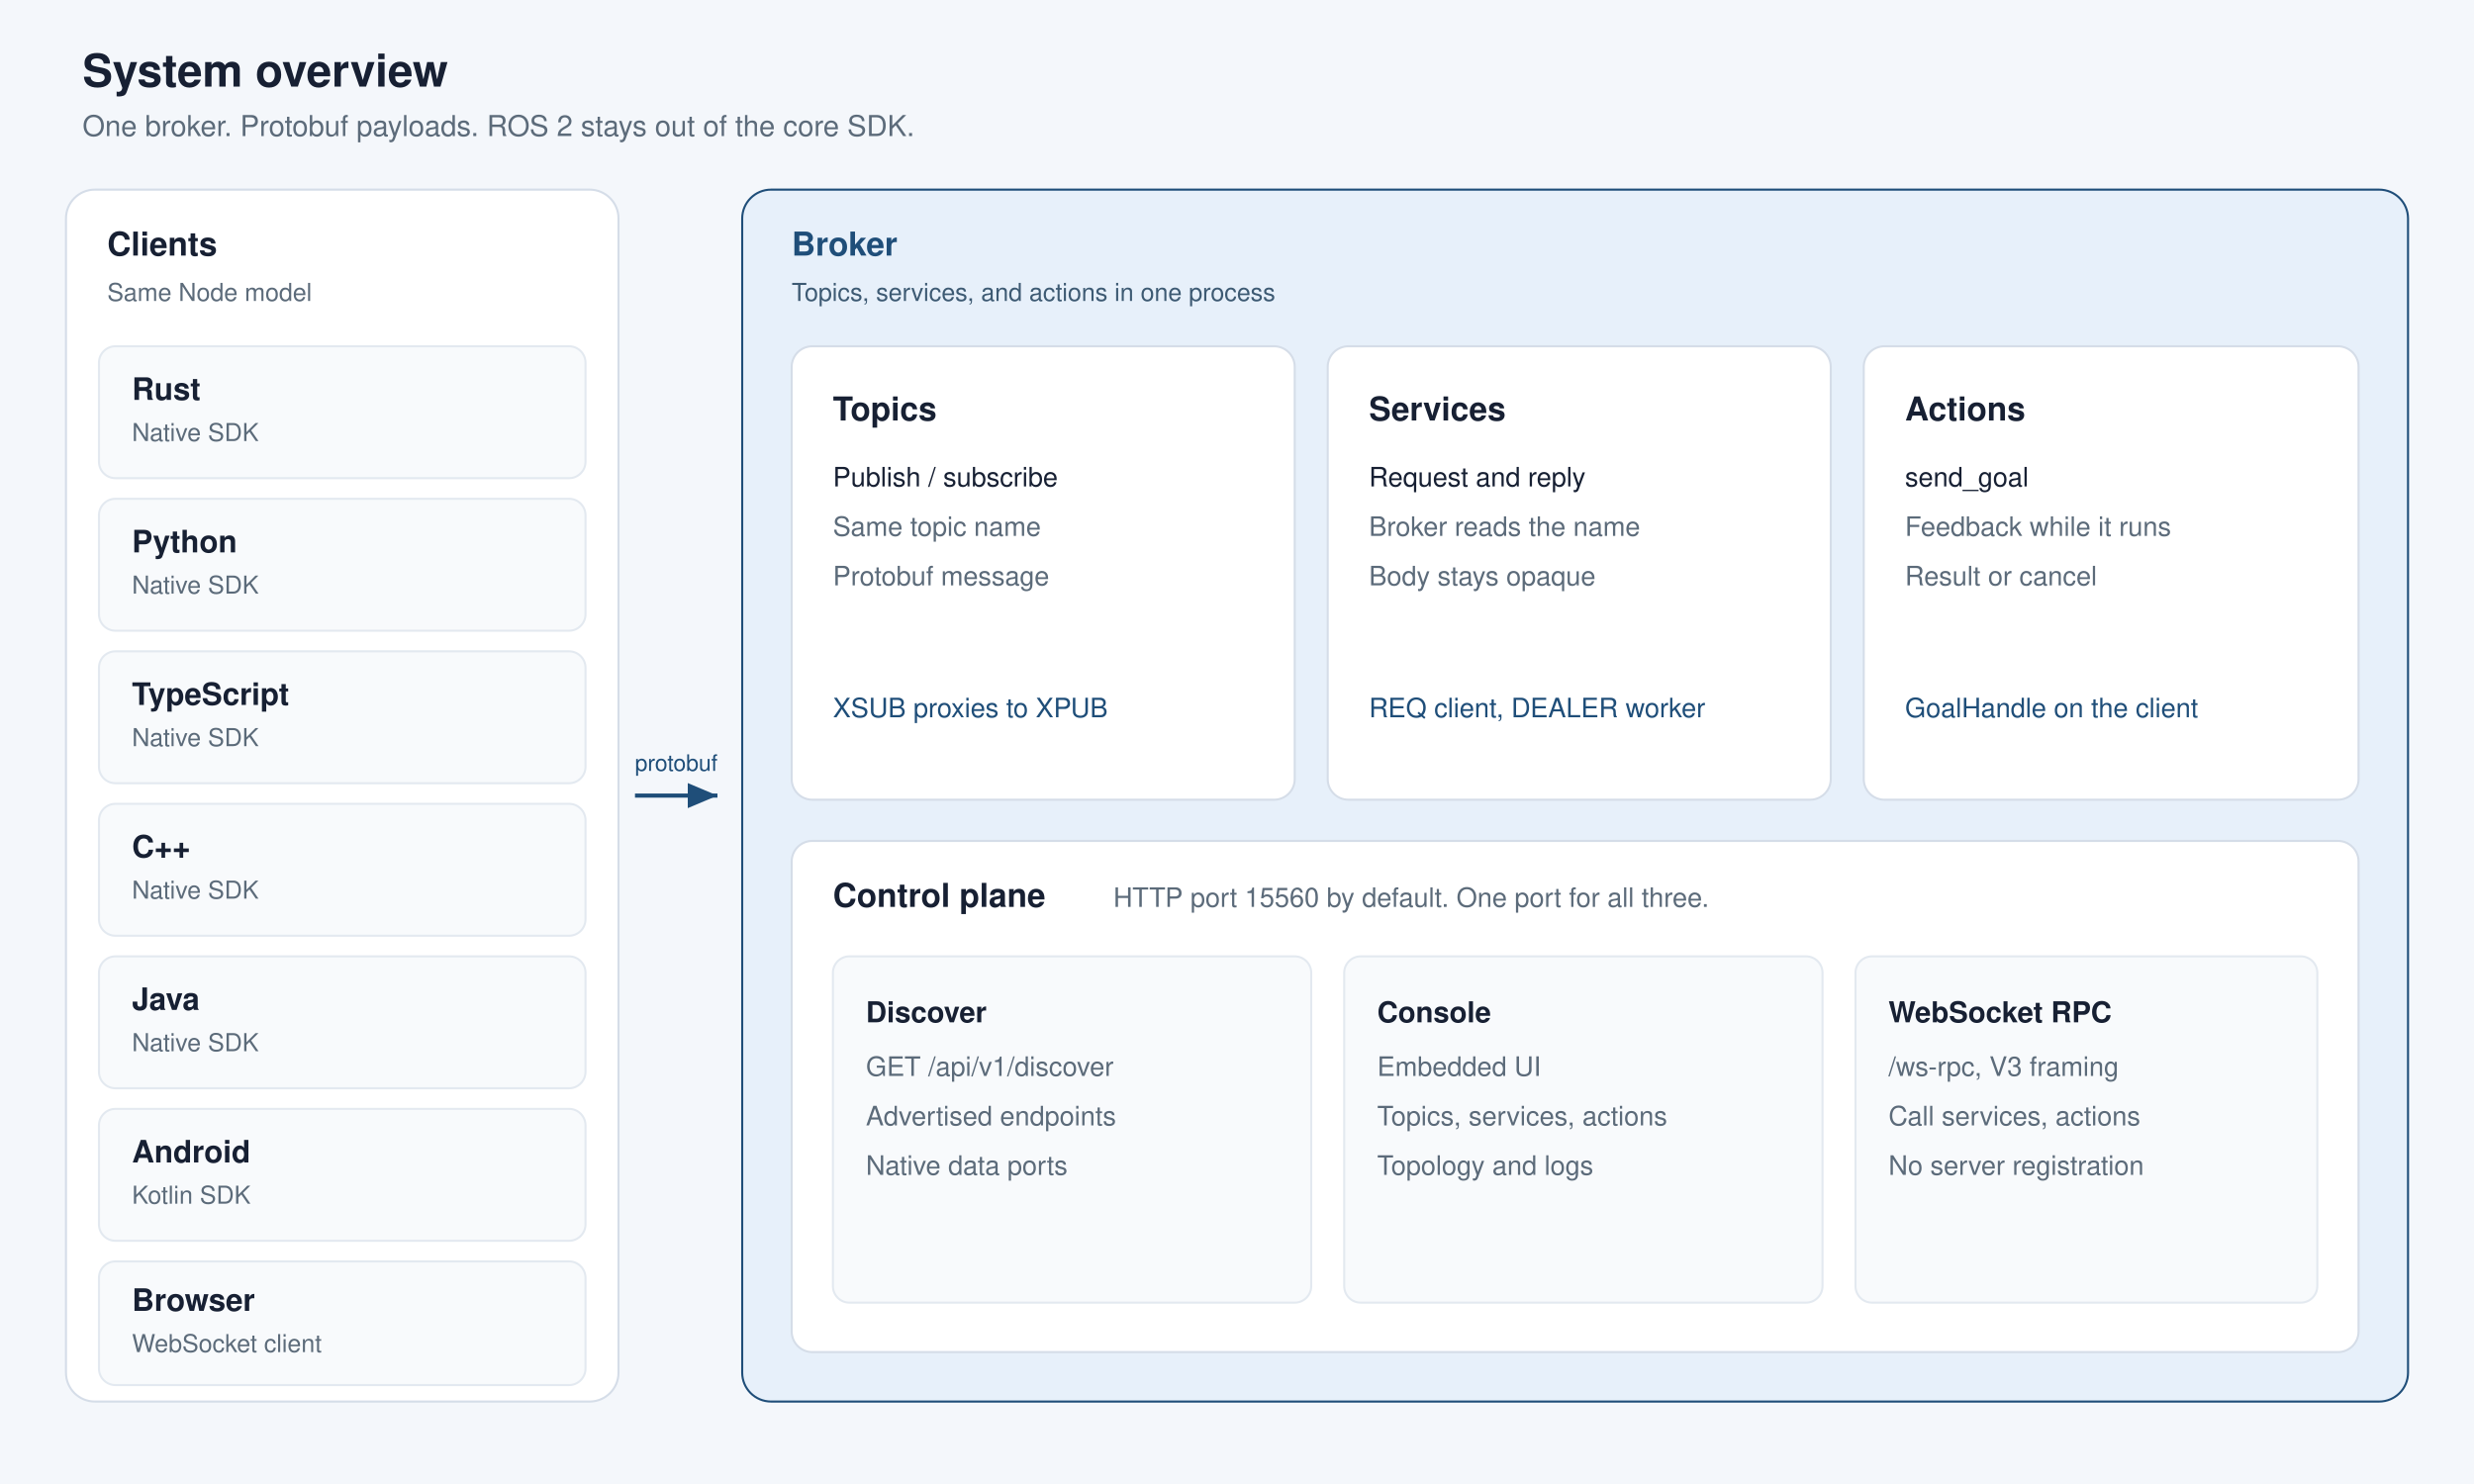
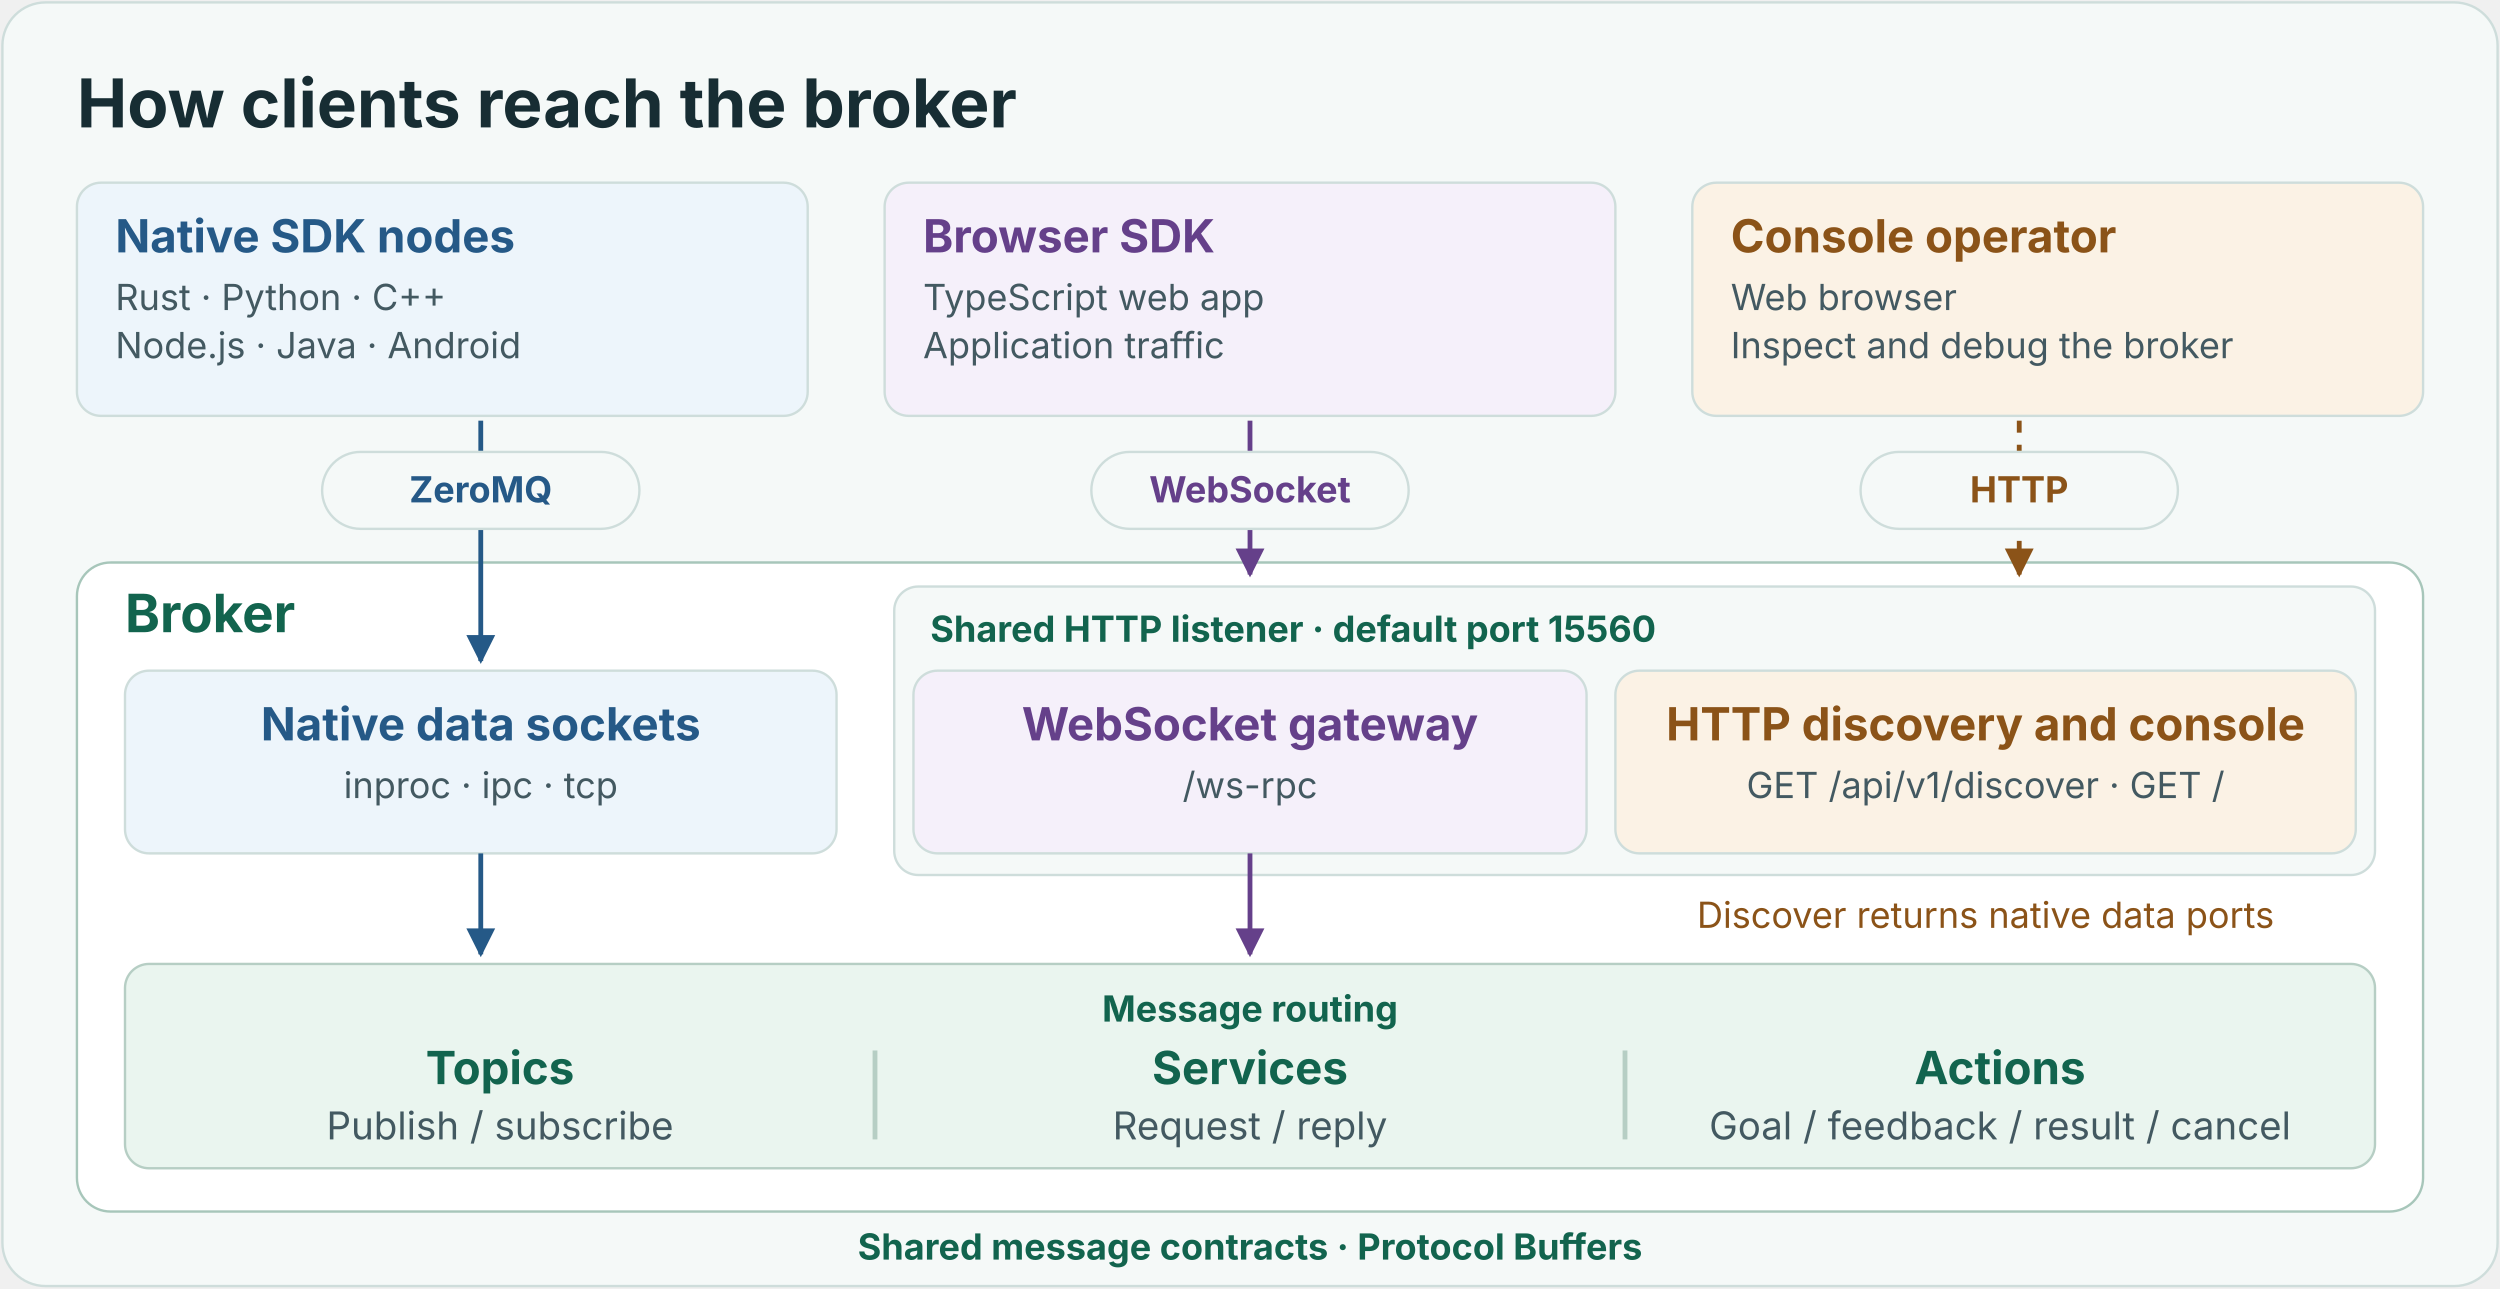
- <svg xmlns="http://www.w3.org/2000/svg" width="1200" height="720" viewBox="0 0 1200 720" role="img" aria-labelledby="title desc">
-   <rect width="1200" height="720" fill="#F4F7FB" />
+ <svg xmlns="http://www.w3.org/2000/svg" width="1040" height="536" viewBox="0 0 1040 536" role="img" aria-labelledby="title desc" xml:lang="en">
  <defs>
-     <marker id="arrow" viewBox="0 0 10 10" refX="9" refY="5" markerWidth="8" markerHeight="8" orient="auto-start-reverse">
-       <path d="M 0 1.2 L 9 5 L 0 8.8 Z" fill="#1F4E79" />
+     <style>
+       text { font-family: Inter, "Segoe UI", "PingFang SC", "Microsoft YaHei", "Noto Sans CJK SC", sans-serif; }
+     </style>
+     <marker id="blue" viewBox="0 0 10 10" refX="9" refY="5" markerWidth="6" markerHeight="6" orient="auto-start-reverse">
+       <path d="M0 0 L10 5 L0 10 Z" fill="#255987" />
+     </marker>
+     <marker id="purple" viewBox="0 0 10 10" refX="9" refY="5" markerWidth="6" markerHeight="6" orient="auto-start-reverse">
+       <path d="M0 0 L10 5 L0 10 Z" fill="#65408a" />
+     </marker>
+     <marker id="amber" viewBox="0 0 10 10" refX="9" refY="5" markerWidth="6" markerHeight="6" orient="auto-start-reverse">
+       <path d="M0 0 L10 5 L0 10 Z" fill="#8b5318" />
    </marker>
  </defs>
-   <text x="40" y="42" fill="#172033" font-family="Segoe UI, Helvetica, Arial, sans-serif" font-size="22" font-weight="600">System overview</text>
-   <text x="40" y="66" fill="#5C6B7A" font-family="Segoe UI, Helvetica, Arial, sans-serif" font-size="14">One broker. Protobuf payloads. ROS 2 stays out of the core SDK.</text>
-   <rect x="32" y="92" width="268" height="588" rx="14" fill="#FFFFFF" stroke="#D5DDE8" />
-   <text x="52" y="124" fill="#172033" font-family="Segoe UI, Helvetica, Arial, sans-serif" font-size="16" font-weight="600">Clients</text>
-   <text x="52" y="146" fill="#5C6B7A" font-family="Segoe UI, Helvetica, Arial, sans-serif" font-size="12">Same Node model</text>
-   <g font-family="Segoe UI, Helvetica, Arial, sans-serif">
-     <rect x="48" y="168" width="236" height="64" rx="8" fill="#F8FAFC" stroke="#E3E9F0" />
-     <text x="64" y="194" fill="#172033" font-size="15" font-weight="600">Rust</text>
-     <text x="64" y="214" fill="#5C6B7A" font-size="12">Native SDK</text>
-     <rect x="48" y="242" width="236" height="64" rx="8" fill="#F8FAFC" stroke="#E3E9F0" />
-     <text x="64" y="268" fill="#172033" font-size="15" font-weight="600">Python</text>
-     <text x="64" y="288" fill="#5C6B7A" font-size="12">Native SDK</text>
-     <rect x="48" y="316" width="236" height="64" rx="8" fill="#F8FAFC" stroke="#E3E9F0" />
-     <text x="64" y="342" fill="#172033" font-size="15" font-weight="600">TypeScript</text>
-     <text x="64" y="362" fill="#5C6B7A" font-size="12">Native SDK</text>
-     <rect x="48" y="390" width="236" height="64" rx="8" fill="#F8FAFC" stroke="#E3E9F0" />
-     <text x="64" y="416" fill="#172033" font-size="15" font-weight="600">C++</text>
-     <text x="64" y="436" fill="#5C6B7A" font-size="12">Native SDK</text>
-     <rect x="48" y="464" width="236" height="64" rx="8" fill="#F8FAFC" stroke="#E3E9F0" />
-     <text x="64" y="490" fill="#172033" font-size="15" font-weight="600">Java</text>
-     <text x="64" y="510" fill="#5C6B7A" font-size="12">Native SDK</text>
-     <rect x="48" y="538" width="236" height="64" rx="8" fill="#F8FAFC" stroke="#E3E9F0" />
-     <text x="64" y="564" fill="#172033" font-size="15" font-weight="600">Android</text>
-     <text x="64" y="584" fill="#5C6B7A" font-size="12">Kotlin SDK</text>
-     <rect x="48" y="612" width="236" height="60" rx="8" fill="#F8FAFC" stroke="#E3E9F0" />
-     <text x="64" y="636" fill="#172033" font-size="15" font-weight="600">Browser</text>
-     <text x="64" y="656" fill="#5C6B7A" font-size="12">WebSocket client</text>
-   </g>
-   <line x1="308" y1="386" x2="348" y2="386" stroke="#1F4E79" stroke-width="2" marker-end="url(#arrow)" />
-   <text x="328" y="374" fill="#1F4E79" font-family="Segoe UI, Helvetica, Arial, sans-serif" font-size="11" text-anchor="middle">protobuf</text>
-   <rect x="360" y="92" width="808" height="588" rx="14" fill="#E7F0FA" stroke="#1F4E79" />
-   <text x="384" y="124" fill="#1F4E79" font-family="Segoe UI, Helvetica, Arial, sans-serif" font-size="16" font-weight="600">Broker</text>
-   <text x="384" y="146" fill="#3D5A73" font-family="Segoe UI, Helvetica, Arial, sans-serif" font-size="12">Topics, services, and actions in one process</text>
-   <g font-family="Segoe UI, Helvetica, Arial, sans-serif">
-     <rect x="384" y="168" width="244" height="220" rx="10" fill="#FFFFFF" stroke="#D5DDE8" />
-     <text x="404" y="204" fill="#172033" font-size="16" font-weight="600">Topics</text>
-     <text x="404" y="236" fill="#172033" font-size="13">Publish / subscribe</text>
-     <text x="404" y="260" fill="#5C6B7A" font-size="13">Same topic name</text>
-     <text x="404" y="284" fill="#5C6B7A" font-size="13">Protobuf message</text>
-     <text x="404" y="348" fill="#1F4E79" font-size="13">XSUB proxies to XPUB</text>
-     <rect x="644" y="168" width="244" height="220" rx="10" fill="#FFFFFF" stroke="#D5DDE8" />
-     <text x="664" y="204" fill="#172033" font-size="16" font-weight="600">Services</text>
-     <text x="664" y="236" fill="#172033" font-size="13">Request and reply</text>
-     <text x="664" y="260" fill="#5C6B7A" font-size="13">Broker reads the name</text>
-     <text x="664" y="284" fill="#5C6B7A" font-size="13">Body stays opaque</text>
-     <text x="664" y="348" fill="#1F4E79" font-size="13">REQ client, DEALER worker</text>
-     <rect x="904" y="168" width="240" height="220" rx="10" fill="#FFFFFF" stroke="#D5DDE8" />
-     <text x="924" y="204" fill="#172033" font-size="16" font-weight="600">Actions</text>
-     <text x="924" y="236" fill="#172033" font-size="13">send_goal</text>
-     <text x="924" y="260" fill="#5C6B7A" font-size="13">Feedback while it runs</text>
-     <text x="924" y="284" fill="#5C6B7A" font-size="13">Result or cancel</text>
-     <text x="924" y="348" fill="#1F4E79" font-size="13">GoalHandle on the client</text>
-   </g>
-   <rect x="384" y="408" width="760" height="248" rx="10" fill="#FFFFFF" stroke="#D5DDE8" />
-   <text x="404" y="440" fill="#172033" font-family="Segoe UI, Helvetica, Arial, sans-serif" font-size="16" font-weight="600">Control plane</text>
-   <text x="540" y="440" fill="#5C6B7A" font-family="Segoe UI, Helvetica, Arial, sans-serif" font-size="13">HTTP port 15560 by default. One port for all three.</text>
-   <g font-family="Segoe UI, Helvetica, Arial, sans-serif">
-     <rect x="404" y="464" width="232" height="168" rx="8" fill="#F8FAFC" stroke="#E3E9F0" />
-     <text x="420" y="496" fill="#172033" font-size="14" font-weight="600">Discover</text>
-     <text x="420" y="522" fill="#5C6B7A" font-size="13">GET /api/v1/discover</text>
-     <text x="420" y="546" fill="#5C6B7A" font-size="13">Advertised endpoints</text>
-     <text x="420" y="570" fill="#5C6B7A" font-size="13">Native data ports</text>
-     <rect x="652" y="464" width="232" height="168" rx="8" fill="#F8FAFC" stroke="#E3E9F0" />
-     <text x="668" y="496" fill="#172033" font-size="14" font-weight="600">Console</text>
-     <text x="668" y="522" fill="#5C6B7A" font-size="13">Embedded UI</text>
-     <text x="668" y="546" fill="#5C6B7A" font-size="13">Topics, services, actions</text>
-     <text x="668" y="570" fill="#5C6B7A" font-size="13">Topology and logs</text>
-     <rect x="900" y="464" width="224" height="168" rx="8" fill="#F8FAFC" stroke="#E3E9F0" />
-     <text x="916" y="496" fill="#172033" font-size="14" font-weight="600">WebSocket RPC</text>
-     <text x="916" y="522" fill="#5C6B7A" font-size="13">/ws-rpc, V3 framing</text>
-     <text x="916" y="546" fill="#5C6B7A" font-size="13">Call services, actions</text>
-     <text x="916" y="570" fill="#5C6B7A" font-size="13">No server registration</text>
-   </g>
+   <rect x="1" y="1" width="1038" height="534" rx="18" fill="#f5f9f8" stroke="#cedddb" />
+   <text x="32" y="53" fill="#172d33" font-size="28" font-weight="700" text-anchor="start">How clients reach the broker</text>
+   <rect x="32" y="234" width="976" height="270" rx="14" fill="#fff" stroke="#a7c6ba" />
+   <text x="52" y="263" fill="#12644e" font-size="22" font-weight="700" text-anchor="start">Broker</text>
+   <rect x="372" y="244" width="616" height="120" rx="10" fill="#f5f9f8" stroke="#cedddb" />
+   <text x="387" y="267" fill="#12644e" font-size="15" font-weight="700" text-anchor="start">Shared HTTP listener · default port 15560</text>
+   <rect x="32" y="76" width="304" height="97" rx="10" fill="#edf5fb" stroke="#cedddb" />
+   <text x="48" y="105" fill="#255987" font-size="19" font-weight="700" text-anchor="start">Native SDK nodes</text>
+   <text x="48" y="129" fill="#435961" font-size="15" font-weight="400" text-anchor="start">Rust · Python · C++</text>
+   <text x="48" y="149" fill="#435961" font-size="15" font-weight="400" text-anchor="start">Node.js · Java · Android</text>
+   <path d="M200 175 V275" fill="none" stroke="#255987" stroke-width="2" stroke-linejoin="round" marker-end="url(#blue)" />
+   <rect x="134" y="188" width="132" height="32" rx="16" fill="#f5f9f8" stroke="#cedddb" />
+   <text x="200" y="209" fill="#255987" font-size="15" font-weight="700" text-anchor="middle">ZeroMQ</text>
+   <rect x="368" y="76" width="304" height="97" rx="10" fill="#f5f0fa" stroke="#cedddb" />
+   <text x="384" y="105" fill="#65408a" font-size="19" font-weight="700" text-anchor="start">Browser SDK</text>
+   <text x="384" y="129" fill="#435961" font-size="15" font-weight="400" text-anchor="start">TypeScript web app</text>
+   <text x="384" y="149" fill="#435961" font-size="15" font-weight="400" text-anchor="start">Application traffic</text>
+   <path d="M520 175 V239" fill="none" stroke="#65408a" stroke-width="2" stroke-linejoin="round" marker-end="url(#purple)" />
+   <rect x="454" y="188" width="132" height="32" rx="16" fill="#f5f9f8" stroke="#cedddb" />
+   <text x="520" y="209" fill="#65408a" font-size="15" font-weight="700" text-anchor="middle">WebSocket</text>
+   <rect x="704" y="76" width="304" height="97" rx="10" fill="#fbf2e5" stroke="#cedddb" />
+   <text x="720" y="105" fill="#8b5318" font-size="19" font-weight="700" text-anchor="start">Console operator</text>
+   <text x="720" y="129" fill="#435961" font-size="15" font-weight="400" text-anchor="start">Web browser</text>
+   <text x="720" y="149" fill="#435961" font-size="15" font-weight="400" text-anchor="start">Inspect and debug the broker</text>
+   <path d="M840 175 V239" fill="none" stroke="#8b5318" stroke-width="2" stroke-linejoin="round" stroke-dasharray="5 5" marker-end="url(#amber)" />
+   <rect x="774" y="188" width="132" height="32" rx="16" fill="#f5f9f8" stroke="#cedddb" />
+   <text x="840" y="209" fill="#8b5318" font-size="15" font-weight="700" text-anchor="middle">HTTP</text>
+   <rect x="52" y="279" width="296" height="76" rx="10" fill="#edf5fb" stroke="#cedddb" />
+   <text x="200.0" y="308" fill="#255987" font-size="19" font-weight="700" text-anchor="middle">Native data sockets</text>
+   <text x="200.0" y="332" fill="#435961" font-size="15" font-weight="400" text-anchor="middle">inproc · ipc · tcp</text>
+   <rect x="380" y="279" width="280" height="76" rx="10" fill="#f5f0fa" stroke="#cedddb" />
+   <text x="520.0" y="308" fill="#65408a" font-size="19" font-weight="700" text-anchor="middle">WebSocket gateway</text>
+   <text x="520.0" y="332" fill="#435961" font-size="15" font-weight="400" text-anchor="middle">/ws-rpc</text>
+   <rect x="672" y="279" width="308" height="76" rx="10" fill="#fbf2e5" stroke="#cedddb" />
+   <text x="826.0" y="308" fill="#8b5318" font-size="19" font-weight="700" text-anchor="middle">HTTP discovery and console</text>
+   <text x="826.0" y="332" fill="#435961" font-size="15" font-weight="400" text-anchor="middle">GET /api/v1/discover  ·  GET /</text>
+   <path d="M200 355 V397" fill="none" stroke="#255987" stroke-width="2" stroke-linejoin="round" marker-end="url(#blue)" />
+   <path d="M520 355 V397" fill="none" stroke="#65408a" stroke-width="2" stroke-linejoin="round" marker-end="url(#purple)" />
+   <text x="826" y="386" fill="#8b5318" font-size="15" font-weight="400" text-anchor="middle">Discover returns native data ports</text>
+   <rect x="52" y="401" width="936" height="85" rx="10" fill="#eaf5ef" stroke="#b6cec4" />
+   <text x="520" y="425" fill="#12644e" font-size="15" font-weight="700" text-anchor="middle">Message routing</text>
+   <path d="M364 437 V474" fill="none" stroke="#b6cec4" stroke-width="2" stroke-linejoin="round" />
+   <path d="M676 437 V474" fill="none" stroke="#b6cec4" stroke-width="2" stroke-linejoin="round" />
+   <text x="208" y="451" fill="#12644e" font-size="19" font-weight="700" text-anchor="middle">Topics</text>
+   <text x="208" y="474" fill="#435961" font-size="16" font-weight="400" text-anchor="middle">Publish / subscribe</text>
+   <text x="520" y="451" fill="#12644e" font-size="19" font-weight="700" text-anchor="middle">Services</text>
+   <text x="520" y="474" fill="#435961" font-size="16" font-weight="400" text-anchor="middle">Request / reply</text>
+   <text x="832" y="451" fill="#12644e" font-size="19" font-weight="700" text-anchor="middle">Actions</text>
+   <text x="832" y="474" fill="#435961" font-size="16" font-weight="400" text-anchor="middle">Goal / feedback / result / cancel</text>
+   <text x="520" y="524" fill="#12644e" font-size="15" font-weight="700" text-anchor="middle">Shared message contracts · Protocol Buffers</text>
</svg>
